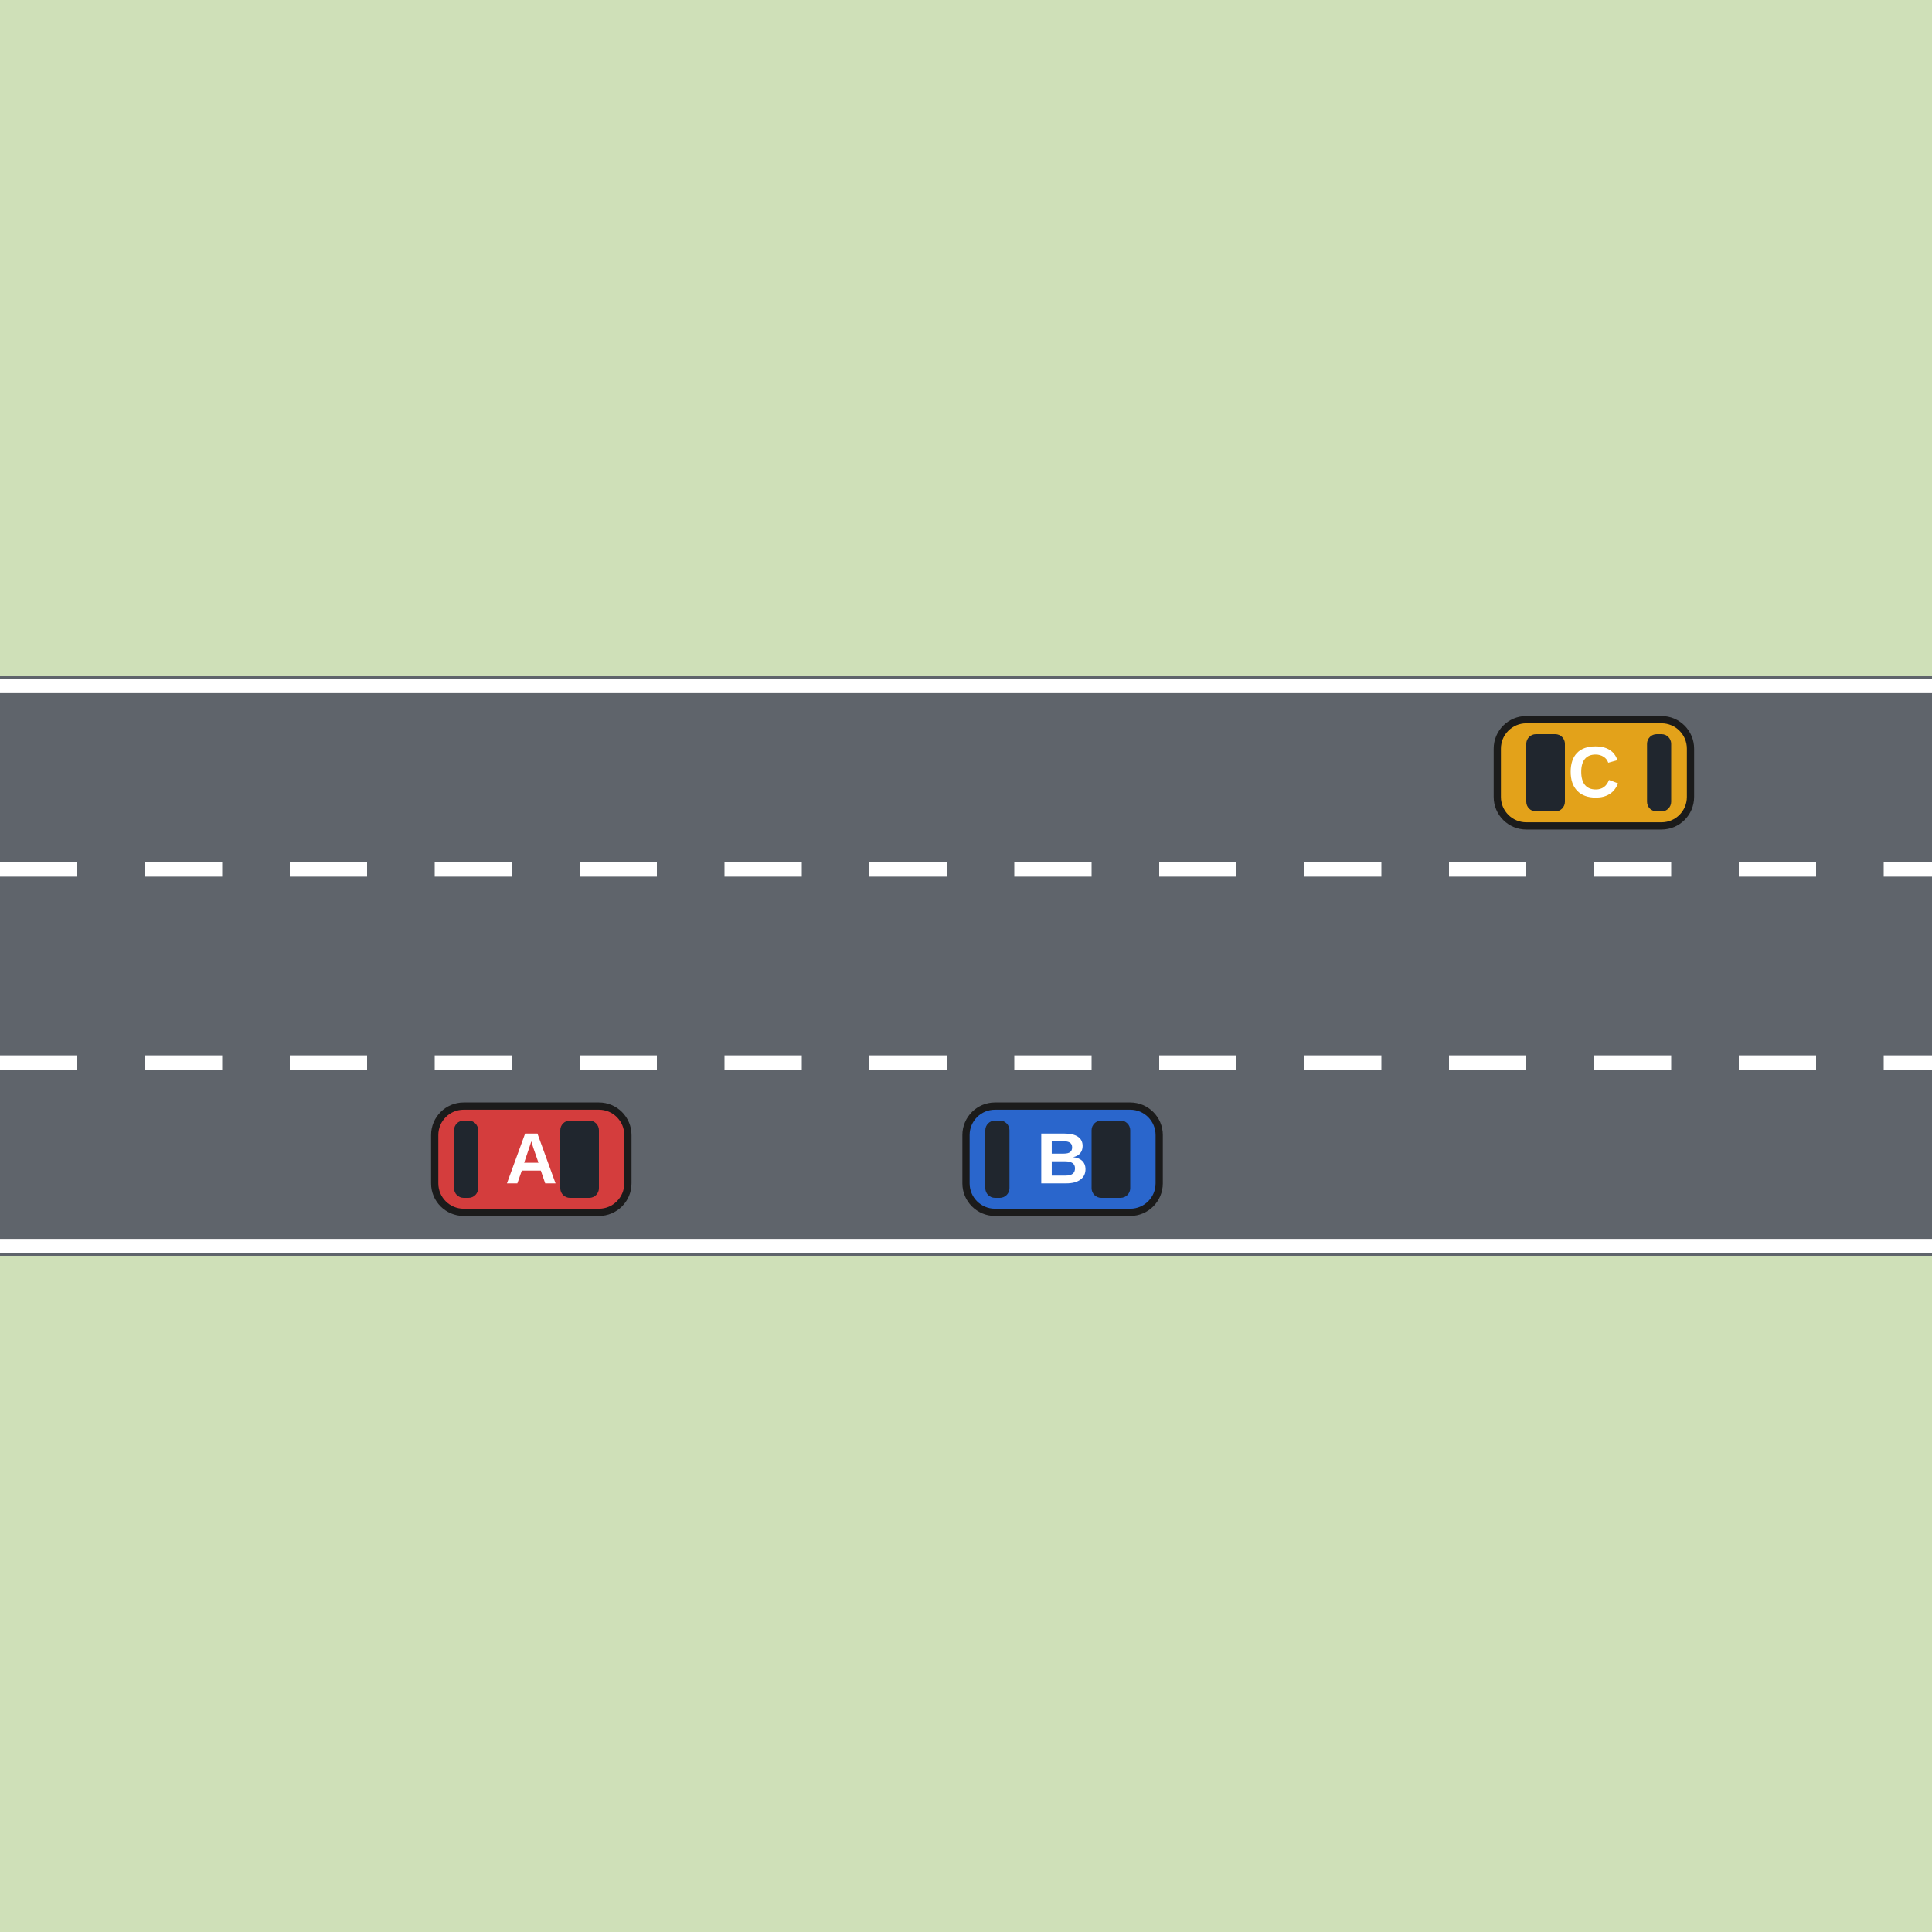
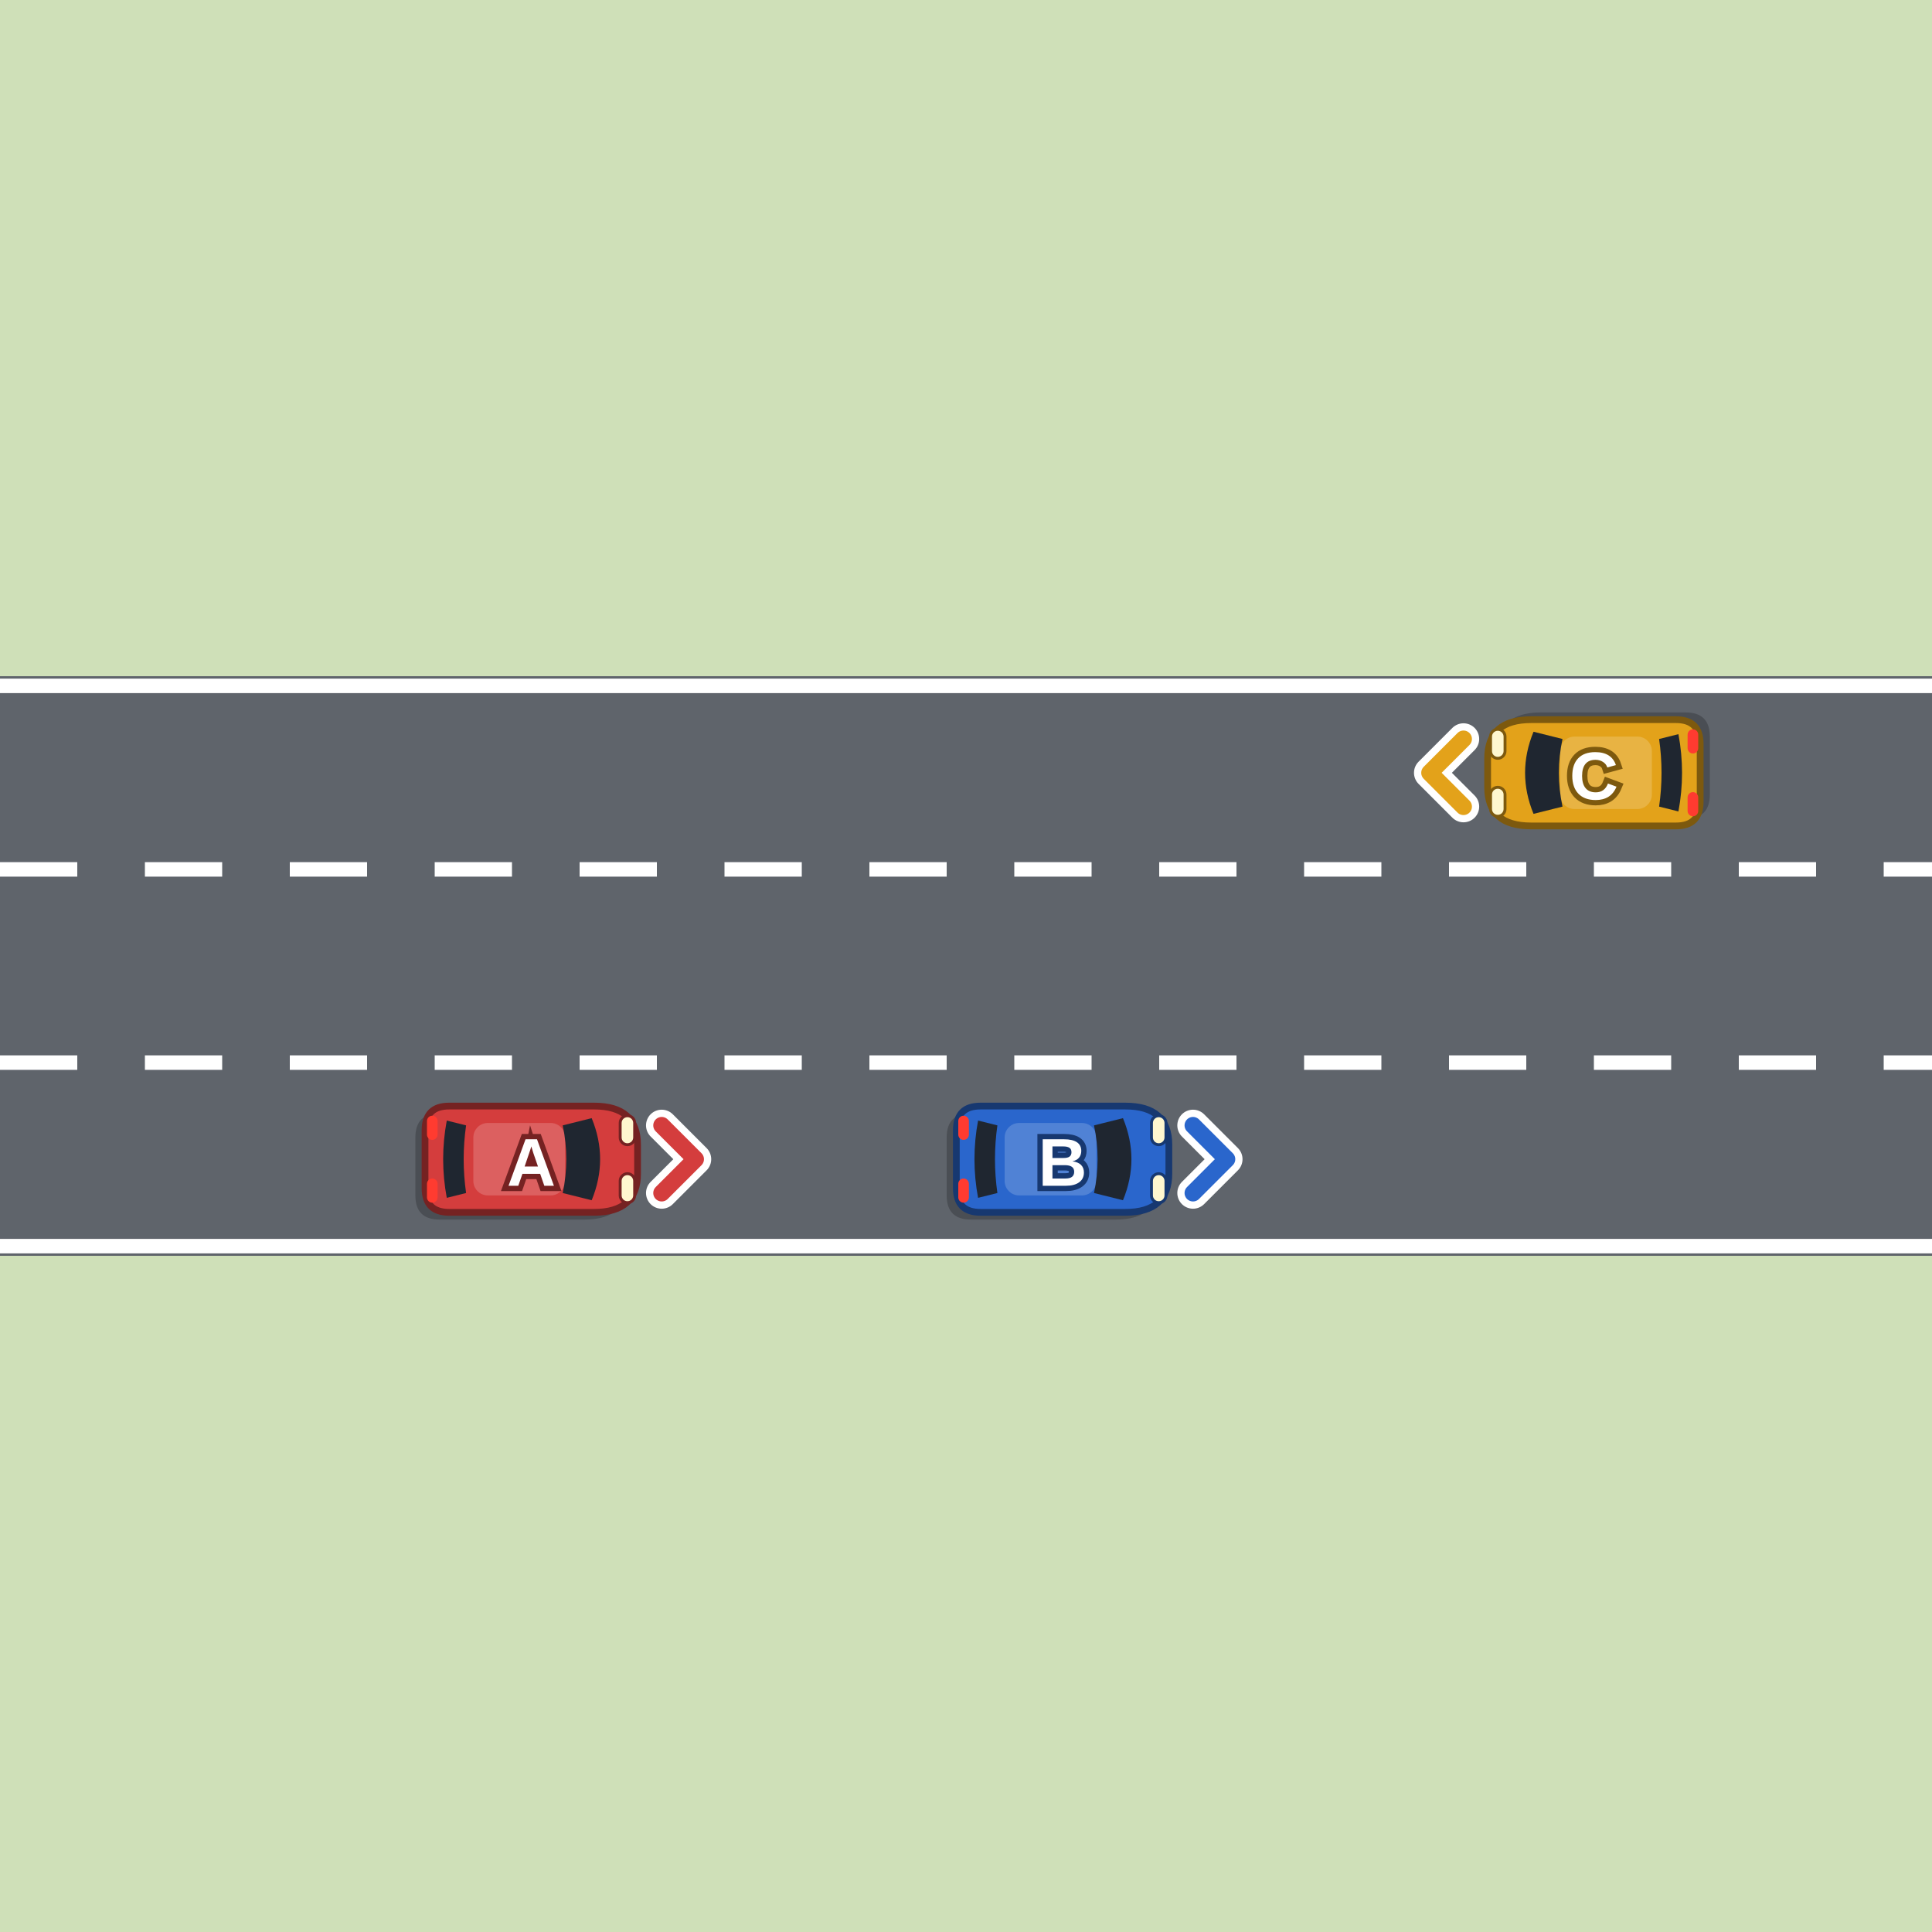
<svg xmlns="http://www.w3.org/2000/svg" viewBox="0 0 400 400" role="img" aria-labelledby="t d">
  <defs>
    <marker id="punta-A" viewBox="0 0 10 10" refX="5" refY="5" markerWidth="4" markerHeight="4" orient="auto-start-reverse">
      <path d="M0,0 L10,5 L0,10 z" fill="#d43d3d" />
    </marker>
    <marker id="punta-B" viewBox="0 0 10 10" refX="5" refY="5" markerWidth="4" markerHeight="4" orient="auto-start-reverse">
      <path d="M0,0 L10,5 L0,10 z" fill="#2a66cc" />
    </marker>
    <marker id="punta-C" viewBox="0 0 10 10" refX="5" refY="5" markerWidth="4" markerHeight="4" orient="auto-start-reverse">
      <path d="M0,0 L10,5 L0,10 z" fill="#e3a21a" />
    </marker>
    <marker id="punta-D" viewBox="0 0 10 10" refX="5" refY="5" markerWidth="4" markerHeight="4" orient="auto-start-reverse">
      <path d="M0,0 L10,5 L0,10 z" fill="#2e9a4f" />
    </marker>
  </defs>
  <rect x="0" y="0" width="400" height="400" fill="#cfe0b8" />
  <rect x="0" y="140" width="400" height="120" fill="#5f646b" />
  <line x1="0" y1="142" x2="400" y2="142" stroke="#ffffff" stroke-width="3" />
  <line x1="0" y1="258" x2="400" y2="258" stroke="#ffffff" stroke-width="3" />
  <line x1="0" y1="180" x2="400" y2="180" stroke="#ffffff" stroke-width="3" stroke-dasharray="16 14" />
  <line x1="0" y1="220" x2="400" y2="220" stroke="#ffffff" stroke-width="3" stroke-dasharray="16 14" />
  <g transform="translate(110.0 240.0) rotate(90.0)">
-     <rect x="-11.0" y="-20.0" width="22" height="40" rx="6" fill="#d43d3d" stroke="#1b1b1b" stroke-width="1.5" />
-     <rect x="-8.0" y="-14.0" width="16" height="8" rx="2" fill="#20262e" />
-     <rect x="-8.0" y="11.0" width="16" height="5" rx="2" fill="#20262e" />
-     <text x="0" y="5" transform="rotate(-90.0)" text-anchor="middle" font-family="Arial, Helvetica, sans-serif" font-weight="bold" font-size="15" fill="#fff">A</text>
+     <path d="M-11.0,-13.0 Q-11.0,-22.0 -3.0,-22.0 L3.0,-22.0 Q11.0,-22.0 11.0,-13.0 L11.0,17.0 Q11.0,22.0 6.0,22.0 L-6.0,22.0 Q-11.0,22.0 -11.0,17.0 Z" transform="translate(1.5 2)" fill="#000" opacity=".22" />
+     <path d="M-11.0,-13.0 Q-11.0,-22.0 -3.0,-22.0 L3.0,-22.0 Q11.0,-22.0 11.0,-13.0 L11.0,17.0 Q11.0,22.0 6.0,22.0 L-6.0,22.0 Q-11.0,22.0 -11.0,17.0 Z" fill="#d43d3d" stroke="#752222" stroke-width="1.4" />
+     <rect x="-7.5" y="-7.0" width="15" height="19" rx="3" fill="#dc6060" />
+     <path d="M-8.5,-12.5 Q0,-16.0 8.5,-12.5 L7.0,-6.5 Q0,-8.0 -7.0,-6.5 Z" fill="#1f2630" />
+     <path d="M-7.0,13.5 Q0,14.5 7.0,13.5 L8.0,17.5 Q0,19.0 -8.0,17.5 Z" fill="#1f2630" />
+     <rect x="-9.0" y="-21.4" width="6" height="3" rx="1.5" fill="#fff7cf" stroke="#752222" stroke-width=".6" />
+     <rect x="3.0" y="-21.4" width="6" height="3" rx="1.5" fill="#fff7cf" stroke="#752222" stroke-width=".6" />
+     <rect x="-9.0" y="19.4" width="5" height="2.2" rx="1.1" fill="#ff3b30" />
+     <rect x="4.0" y="19.4" width="5" height="2.2" rx="1.1" fill="#ff3b30" />
+     <text x="0" y="5.5" transform="translate(0 0.0) rotate(-90.0)" text-anchor="middle" font-family="-apple-system, 'Helvetica Neue', Arial, sans-serif" font-weight="800" font-size="14" fill="#fff" stroke="#752222" stroke-width="2.2" paint-order="stroke">A</text>
+     <g class="sentido" data-letra="A" fill="none" stroke-linecap="round" stroke-linejoin="round">
+       <path d="M-7,-27.0 L0,-34.0 L7,-27.0" stroke="#fff" stroke-width="6.5" />
+       <path d="M-7,-27.0 L0,-34.0 L7,-27.0" stroke="#d43d3d" stroke-width="3.5" />
+     </g>
  </g>
  <g transform="translate(220.0 240.0) rotate(90.0)">
-     <rect x="-11.0" y="-20.0" width="22" height="40" rx="6" fill="#2a66cc" stroke="#1b1b1b" stroke-width="1.5" />
-     <rect x="-8.0" y="-14.0" width="16" height="8" rx="2" fill="#20262e" />
-     <rect x="-8.0" y="11.0" width="16" height="5" rx="2" fill="#20262e" />
-     <text x="0" y="5" transform="rotate(-90.0)" text-anchor="middle" font-family="Arial, Helvetica, sans-serif" font-weight="bold" font-size="15" fill="#fff">B</text>
+     <path d="M-11.0,-13.0 Q-11.0,-22.0 -3.0,-22.0 L3.0,-22.0 Q11.0,-22.0 11.0,-13.0 L11.0,17.0 Q11.0,22.0 6.0,22.0 L-6.0,22.0 Q-11.0,22.0 -11.0,17.0 Z" transform="translate(1.5 2)" fill="#000" opacity=".22" />
+     <path d="M-11.0,-13.0 Q-11.0,-22.0 -3.0,-22.0 L3.0,-22.0 Q11.0,-22.0 11.0,-13.0 L11.0,17.0 Q11.0,22.0 6.0,22.0 L-6.0,22.0 Q-11.0,22.0 -11.0,17.0 Z" fill="#2a66cc" stroke="#173870" stroke-width="1.4" />
+     <rect x="-7.5" y="-7.0" width="15" height="19" rx="3" fill="#5082d5" />
+     <path d="M-8.5,-12.5 Q0,-16.0 8.5,-12.5 L7.0,-6.5 Q0,-8.0 -7.0,-6.5 Z" fill="#1f2630" />
+     <path d="M-7.0,13.5 Q0,14.5 7.0,13.5 L8.0,17.5 Q0,19.0 -8.0,17.5 Z" fill="#1f2630" />
+     <rect x="-9.0" y="-21.4" width="6" height="3" rx="1.5" fill="#fff7cf" stroke="#173870" stroke-width=".6" />
+     <rect x="3.0" y="-21.4" width="6" height="3" rx="1.5" fill="#fff7cf" stroke="#173870" stroke-width=".6" />
+     <rect x="-9.0" y="19.4" width="5" height="2.2" rx="1.1" fill="#ff3b30" />
+     <rect x="4.0" y="19.4" width="5" height="2.2" rx="1.1" fill="#ff3b30" />
+     <text x="0" y="5.5" transform="translate(0 0.0) rotate(-90.0)" text-anchor="middle" font-family="-apple-system, 'Helvetica Neue', Arial, sans-serif" font-weight="800" font-size="14" fill="#fff" stroke="#173870" stroke-width="2.2" paint-order="stroke">B</text>
+     <g class="sentido" data-letra="B" fill="none" stroke-linecap="round" stroke-linejoin="round">
+       <path d="M-7,-27.0 L0,-34.0 L7,-27.0" stroke="#fff" stroke-width="6.5" />
+       <path d="M-7,-27.0 L0,-34.0 L7,-27.0" stroke="#2a66cc" stroke-width="3.5" />
+     </g>
  </g>
  <g transform="translate(330.0 160.0) rotate(270.0)">
-     <rect x="-11.0" y="-20.0" width="22" height="40" rx="6" fill="#e3a21a" stroke="#1b1b1b" stroke-width="1.5" />
-     <rect x="-8.0" y="-14.0" width="16" height="8" rx="2" fill="#20262e" />
-     <rect x="-8.0" y="11.0" width="16" height="5" rx="2" fill="#20262e" />
-     <text x="0" y="5" transform="rotate(-270.0)" text-anchor="middle" font-family="Arial, Helvetica, sans-serif" font-weight="bold" font-size="15" fill="#fff">C</text>
+     <path d="M-11.0,-13.0 Q-11.0,-22.0 -3.0,-22.0 L3.0,-22.0 Q11.0,-22.0 11.0,-13.0 L11.0,17.0 Q11.0,22.0 6.0,22.0 L-6.0,22.0 Q-11.0,22.0 -11.0,17.0 Z" transform="translate(1.5 2)" fill="#000" opacity=".22" />
+     <path d="M-11.0,-13.0 Q-11.0,-22.0 -3.0,-22.0 L3.0,-22.0 Q11.0,-22.0 11.0,-13.0 L11.0,17.0 Q11.0,22.0 6.0,22.0 L-6.0,22.0 Q-11.0,22.0 -11.0,17.0 Z" fill="#e3a21a" stroke="#7d590e" stroke-width="1.4" />
+     <rect x="-7.5" y="-7.0" width="15" height="19" rx="3" fill="#e8b343" />
+     <path d="M-8.5,-12.5 Q0,-16.0 8.5,-12.5 L7.0,-6.5 Q0,-8.0 -7.0,-6.5 Z" fill="#1f2630" />
+     <path d="M-7.0,13.5 Q0,14.5 7.0,13.5 L8.0,17.5 Q0,19.0 -8.0,17.5 Z" fill="#1f2630" />
+     <rect x="-9.0" y="-21.4" width="6" height="3" rx="1.5" fill="#fff7cf" stroke="#7d590e" stroke-width=".6" />
+     <rect x="3.0" y="-21.4" width="6" height="3" rx="1.5" fill="#fff7cf" stroke="#7d590e" stroke-width=".6" />
+     <rect x="-9.0" y="19.4" width="5" height="2.2" rx="1.1" fill="#ff3b30" />
+     <rect x="4.0" y="19.4" width="5" height="2.2" rx="1.1" fill="#ff3b30" />
+     <text x="0" y="5.5" transform="translate(0 0.0) rotate(-270.0)" text-anchor="middle" font-family="-apple-system, 'Helvetica Neue', Arial, sans-serif" font-weight="800" font-size="14" fill="#fff" stroke="#7d590e" stroke-width="2.2" paint-order="stroke">C</text>
+     <g class="sentido" data-letra="C" fill="none" stroke-linecap="round" stroke-linejoin="round">
+       <path d="M-7,-27.0 L0,-34.0 L7,-27.0" stroke="#fff" stroke-width="6.5" />
+       <path d="M-7,-27.0 L0,-34.0 L7,-27.0" stroke="#e3a21a" stroke-width="3.5" />
+     </g>
  </g>
</svg>
